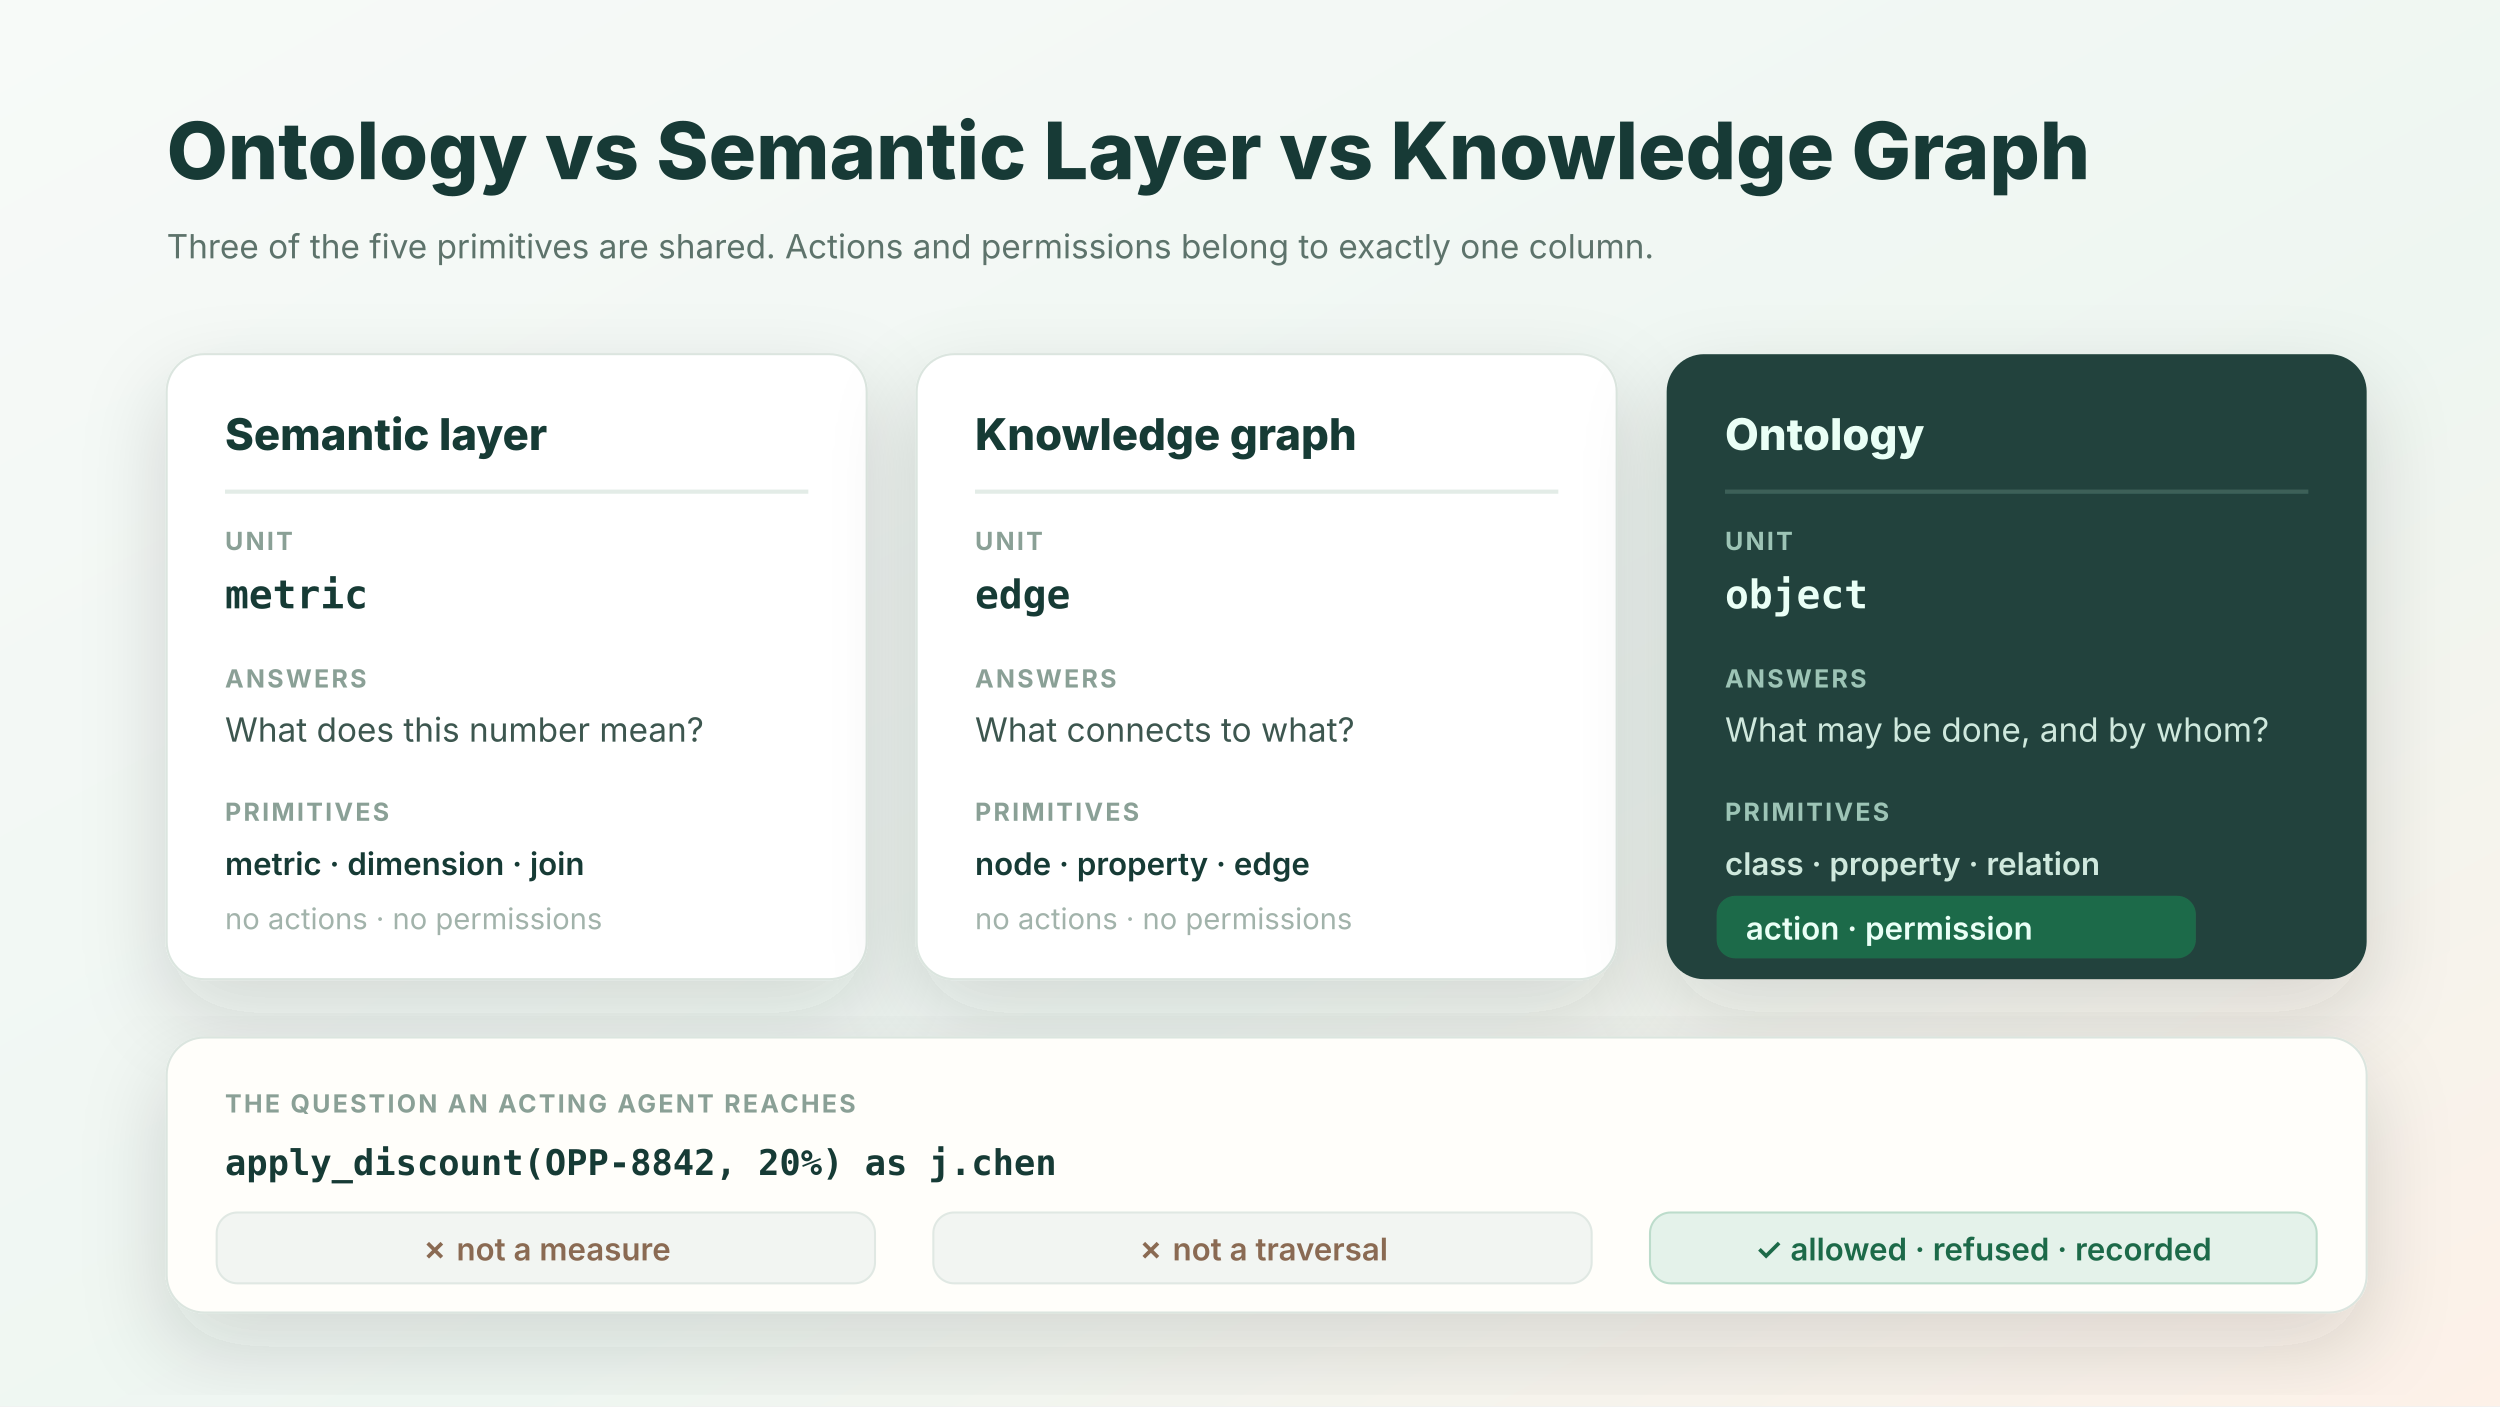
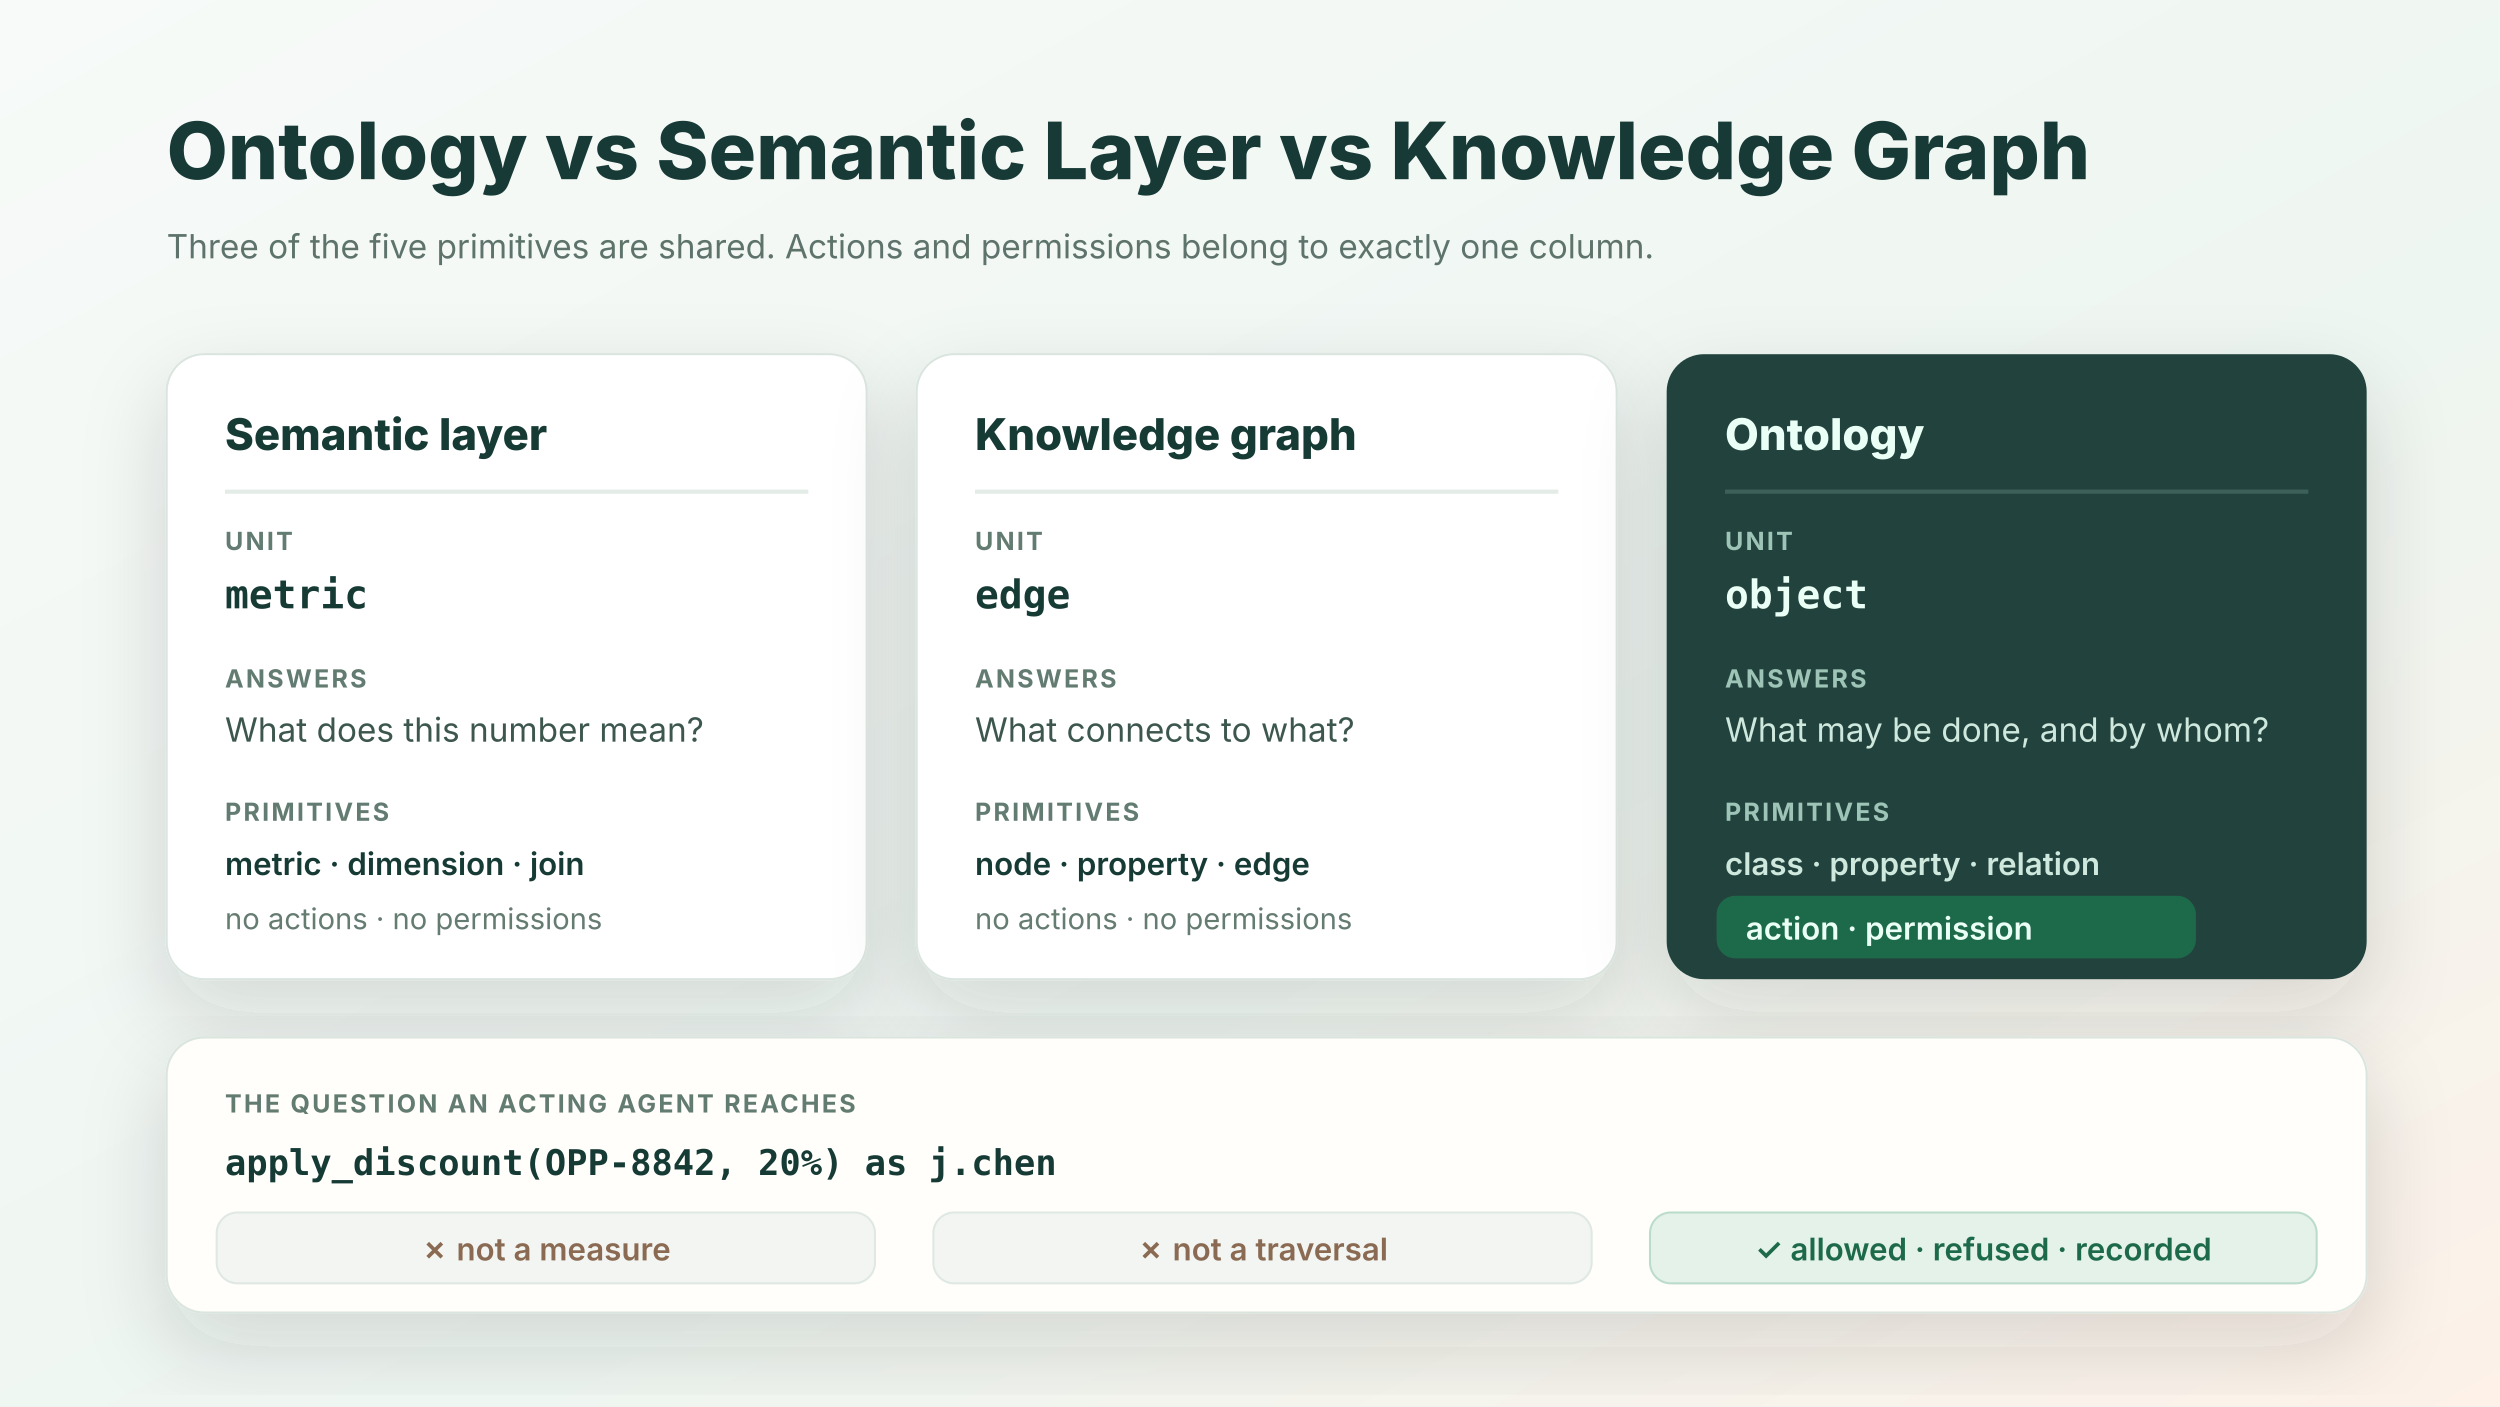
<svg xmlns="http://www.w3.org/2000/svg" viewBox="0 0 1200 675" role="img" aria-label="Three layers compared: a semantic layer defines metrics, a knowledge graph stores edges, and only an ontology carries actions and permissions">
  <defs>
    <linearGradient id="bg" x1="0" x2="1" y1="0" y2="1">
      <stop stop-color="#f7faf8" />
      <stop offset=".6" stop-color="#eef6f1" />
      <stop offset="1" stop-color="#fdf1e8" />
    </linearGradient>
    <filter id="shadow" x="-20%" y="-20%" width="140%" height="150%">
      <feDropShadow dx="0" dy="16" stdDeviation="20" flood-color="#24342f" flood-opacity=".15" />
    </filter>
    <style>
      text{font-family:-apple-system,BlinkMacSystemFont,"Segoe UI",sans-serif;fill:#173a36}
      .tiny{font-size:16px;fill:#5d736b}
-       .cap{font-size:12px;font-weight:700;letter-spacing:.09em;fill:#8aa096}
+       .cap{font-size:12px;font-weight:700;letter-spacing:.09em;fill:#647b71}
      .name{font-size:21px;font-weight:760}
      .mono{font-family:ui-monospace,SFMono-Regular,Menlo,monospace}
      .q{font-size:16px;fill:#3c574f}
      .prim{font-size:15px;font-weight:600}
-       .muted{font-size:14px;fill:#a2b3ab}
+       .muted{font-size:14px;fill:#657b71}
      .invert{fill:#eafff6}
    </style>
  </defs>
  <rect width="1200" height="675" fill="url(#bg)" />
  <text x="80" y="86" font-size="38" font-weight="780">Ontology vs Semantic Layer vs Knowledge Graph</text>
  <text x="80" y="124" class="tiny">Three of the five primitives are shared. Actions and permissions belong to exactly one column.</text>
  <g transform="translate(80 170)" filter="url(#shadow)">
    <rect width="336" height="300" rx="18" fill="#ffffff" stroke="#dbe5df" />
    <text x="28" y="46" class="name">Semantic layer</text>
    <line x1="28" y1="66" x2="308" y2="66" stroke="#e3ece7" stroke-width="2" />
    <text x="28" y="94" class="cap">UNIT</text>
    <text x="28" y="122" class="mono" font-size="19" font-weight="700">metric</text>
    <text x="28" y="160" class="cap">ANSWERS</text>
    <text x="28" y="186" class="q">What does this number mean?</text>
    <text x="28" y="224" class="cap">PRIMITIVES</text>
    <text x="28" y="250" class="prim">metric · dimension · join</text>
    <text x="28" y="276" class="muted">no actions · no permissions</text>
  </g>
  <g transform="translate(440 170)" filter="url(#shadow)">
    <rect width="336" height="300" rx="18" fill="#ffffff" stroke="#dbe5df" />
    <text x="28" y="46" class="name">Knowledge graph</text>
    <line x1="28" y1="66" x2="308" y2="66" stroke="#e3ece7" stroke-width="2" />
    <text x="28" y="94" class="cap">UNIT</text>
    <text x="28" y="122" class="mono" font-size="19" font-weight="700">edge</text>
    <text x="28" y="160" class="cap">ANSWERS</text>
    <text x="28" y="186" class="q">What connects to what?</text>
    <text x="28" y="224" class="cap">PRIMITIVES</text>
    <text x="28" y="250" class="prim">node · property · edge</text>
    <text x="28" y="276" class="muted">no actions · no permissions</text>
  </g>
  <g transform="translate(800 170)" filter="url(#shadow)">
    <rect width="336" height="300" rx="18" fill="#22433d" />
    <text x="28" y="46" class="name invert">Ontology</text>
    <line x1="28" y1="66" x2="308" y2="66" stroke="#3d6159" stroke-width="2" />
    <text x="28" y="94" class="cap" style="fill:#9dc4b6">UNIT</text>
    <text x="28" y="122" class="mono invert" font-size="19" font-weight="700">object</text>
    <text x="28" y="160" class="cap" style="fill:#9dc4b6">ANSWERS</text>
    <text x="28" y="186" class="q" style="fill:#cfe8dd">What may be done, and by whom?</text>
    <text x="28" y="224" class="cap" style="fill:#9dc4b6">PRIMITIVES</text>
    <text x="28" y="250" class="prim" style="fill:#cfe8dd">class · property · relation</text>
    <rect x="24" y="260" width="230" height="30" rx="9" fill="#1f6b4a" />
    <text x="38" y="281" class="prim invert">action · permission</text>
  </g>
  <g transform="translate(80 498)" filter="url(#shadow)">
    <rect width="1056" height="132" rx="18" fill="#fffefa" stroke="#dbe5df" />
    <text x="28" y="36" class="cap">THE QUESTION AN ACTING AGENT REACHES</text>
    <text x="28" y="66" class="mono" font-size="17" font-weight="700">apply_discount(OPP-8842, 20%) as j.chen</text>
    <g transform="translate(0 84)">
      <rect x="24" y="0" width="316" height="34" rx="10" fill="#f2f5f2" stroke="#e0e8e3" />
      <text x="182" y="23" text-anchor="middle" font-size="15" font-weight="640" style="fill:#8a6a52">✗  not a measure</text>
      <rect x="368" y="0" width="316" height="34" rx="10" fill="#f2f5f2" stroke="#e0e8e3" />
      <text x="526" y="23" text-anchor="middle" font-size="15" font-weight="640" style="fill:#8a6a52">✗  not a traversal</text>
      <rect x="712" y="0" width="320" height="34" rx="10" fill="#e4f2ea" stroke="#bcdccb" />
      <text x="872" y="23" text-anchor="middle" font-size="15" font-weight="640" style="fill:#1f6b4a">✓  allowed · refused · recorded</text>
    </g>
  </g>
</svg>
